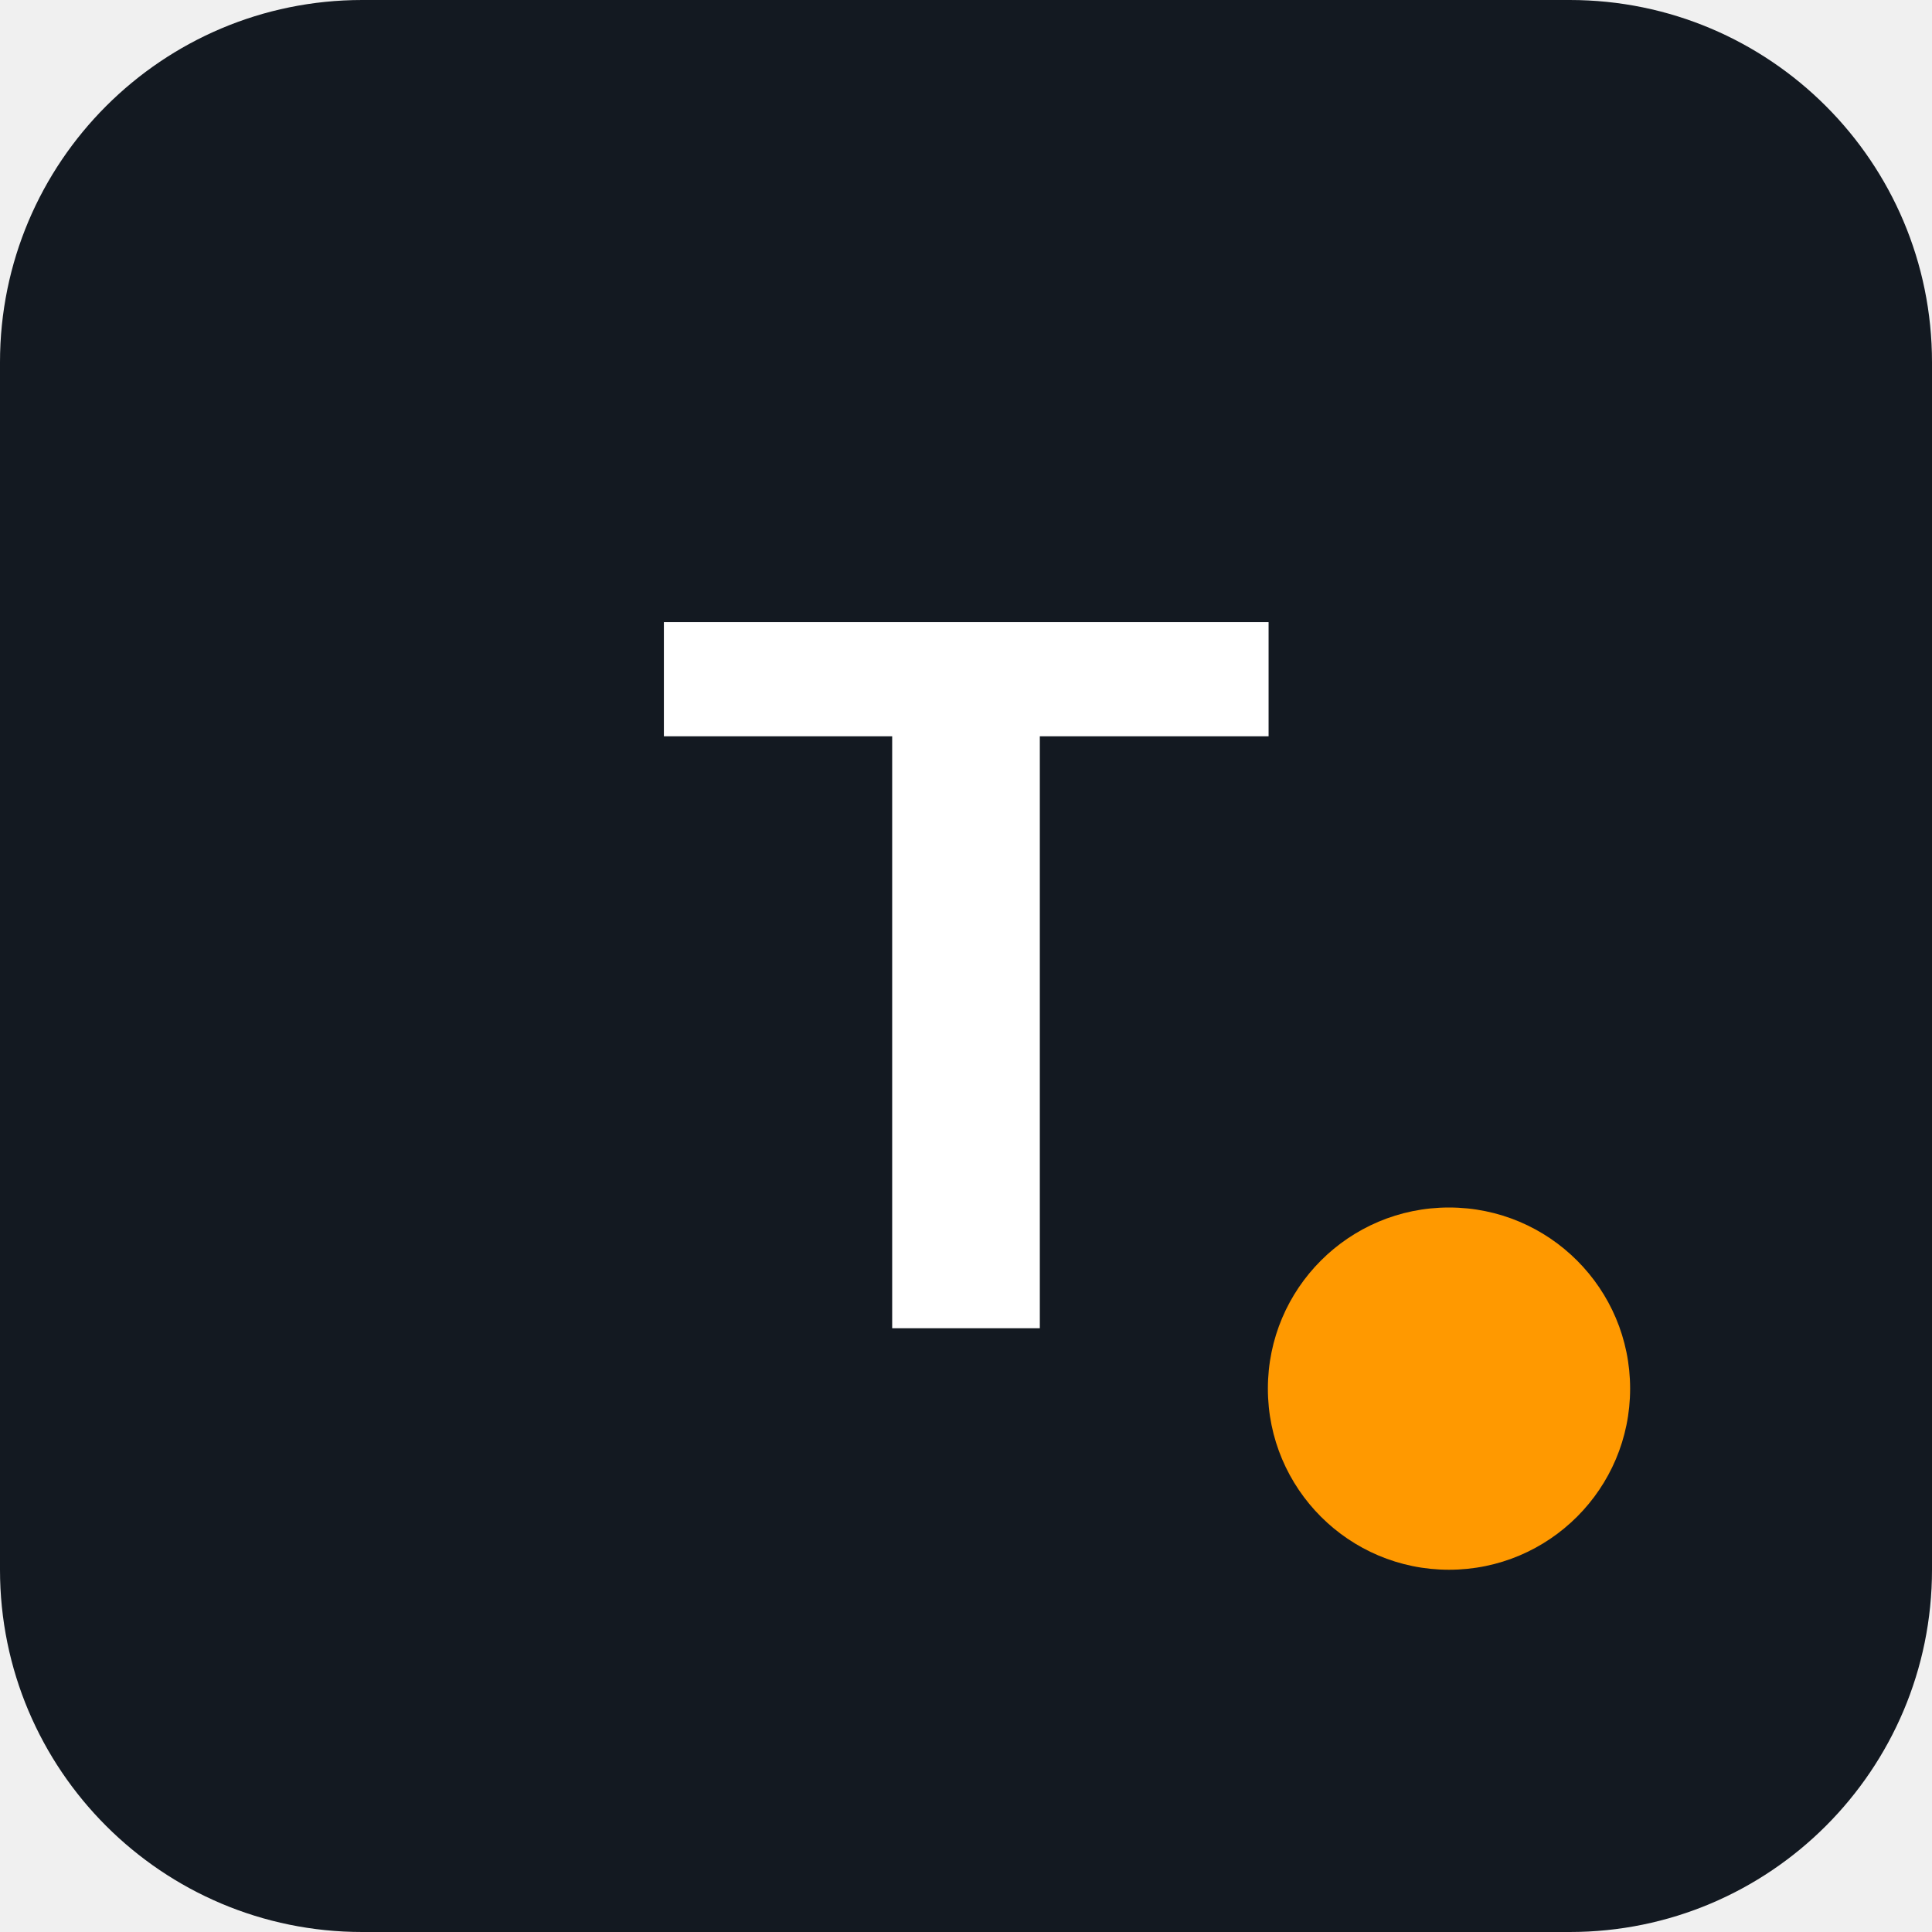
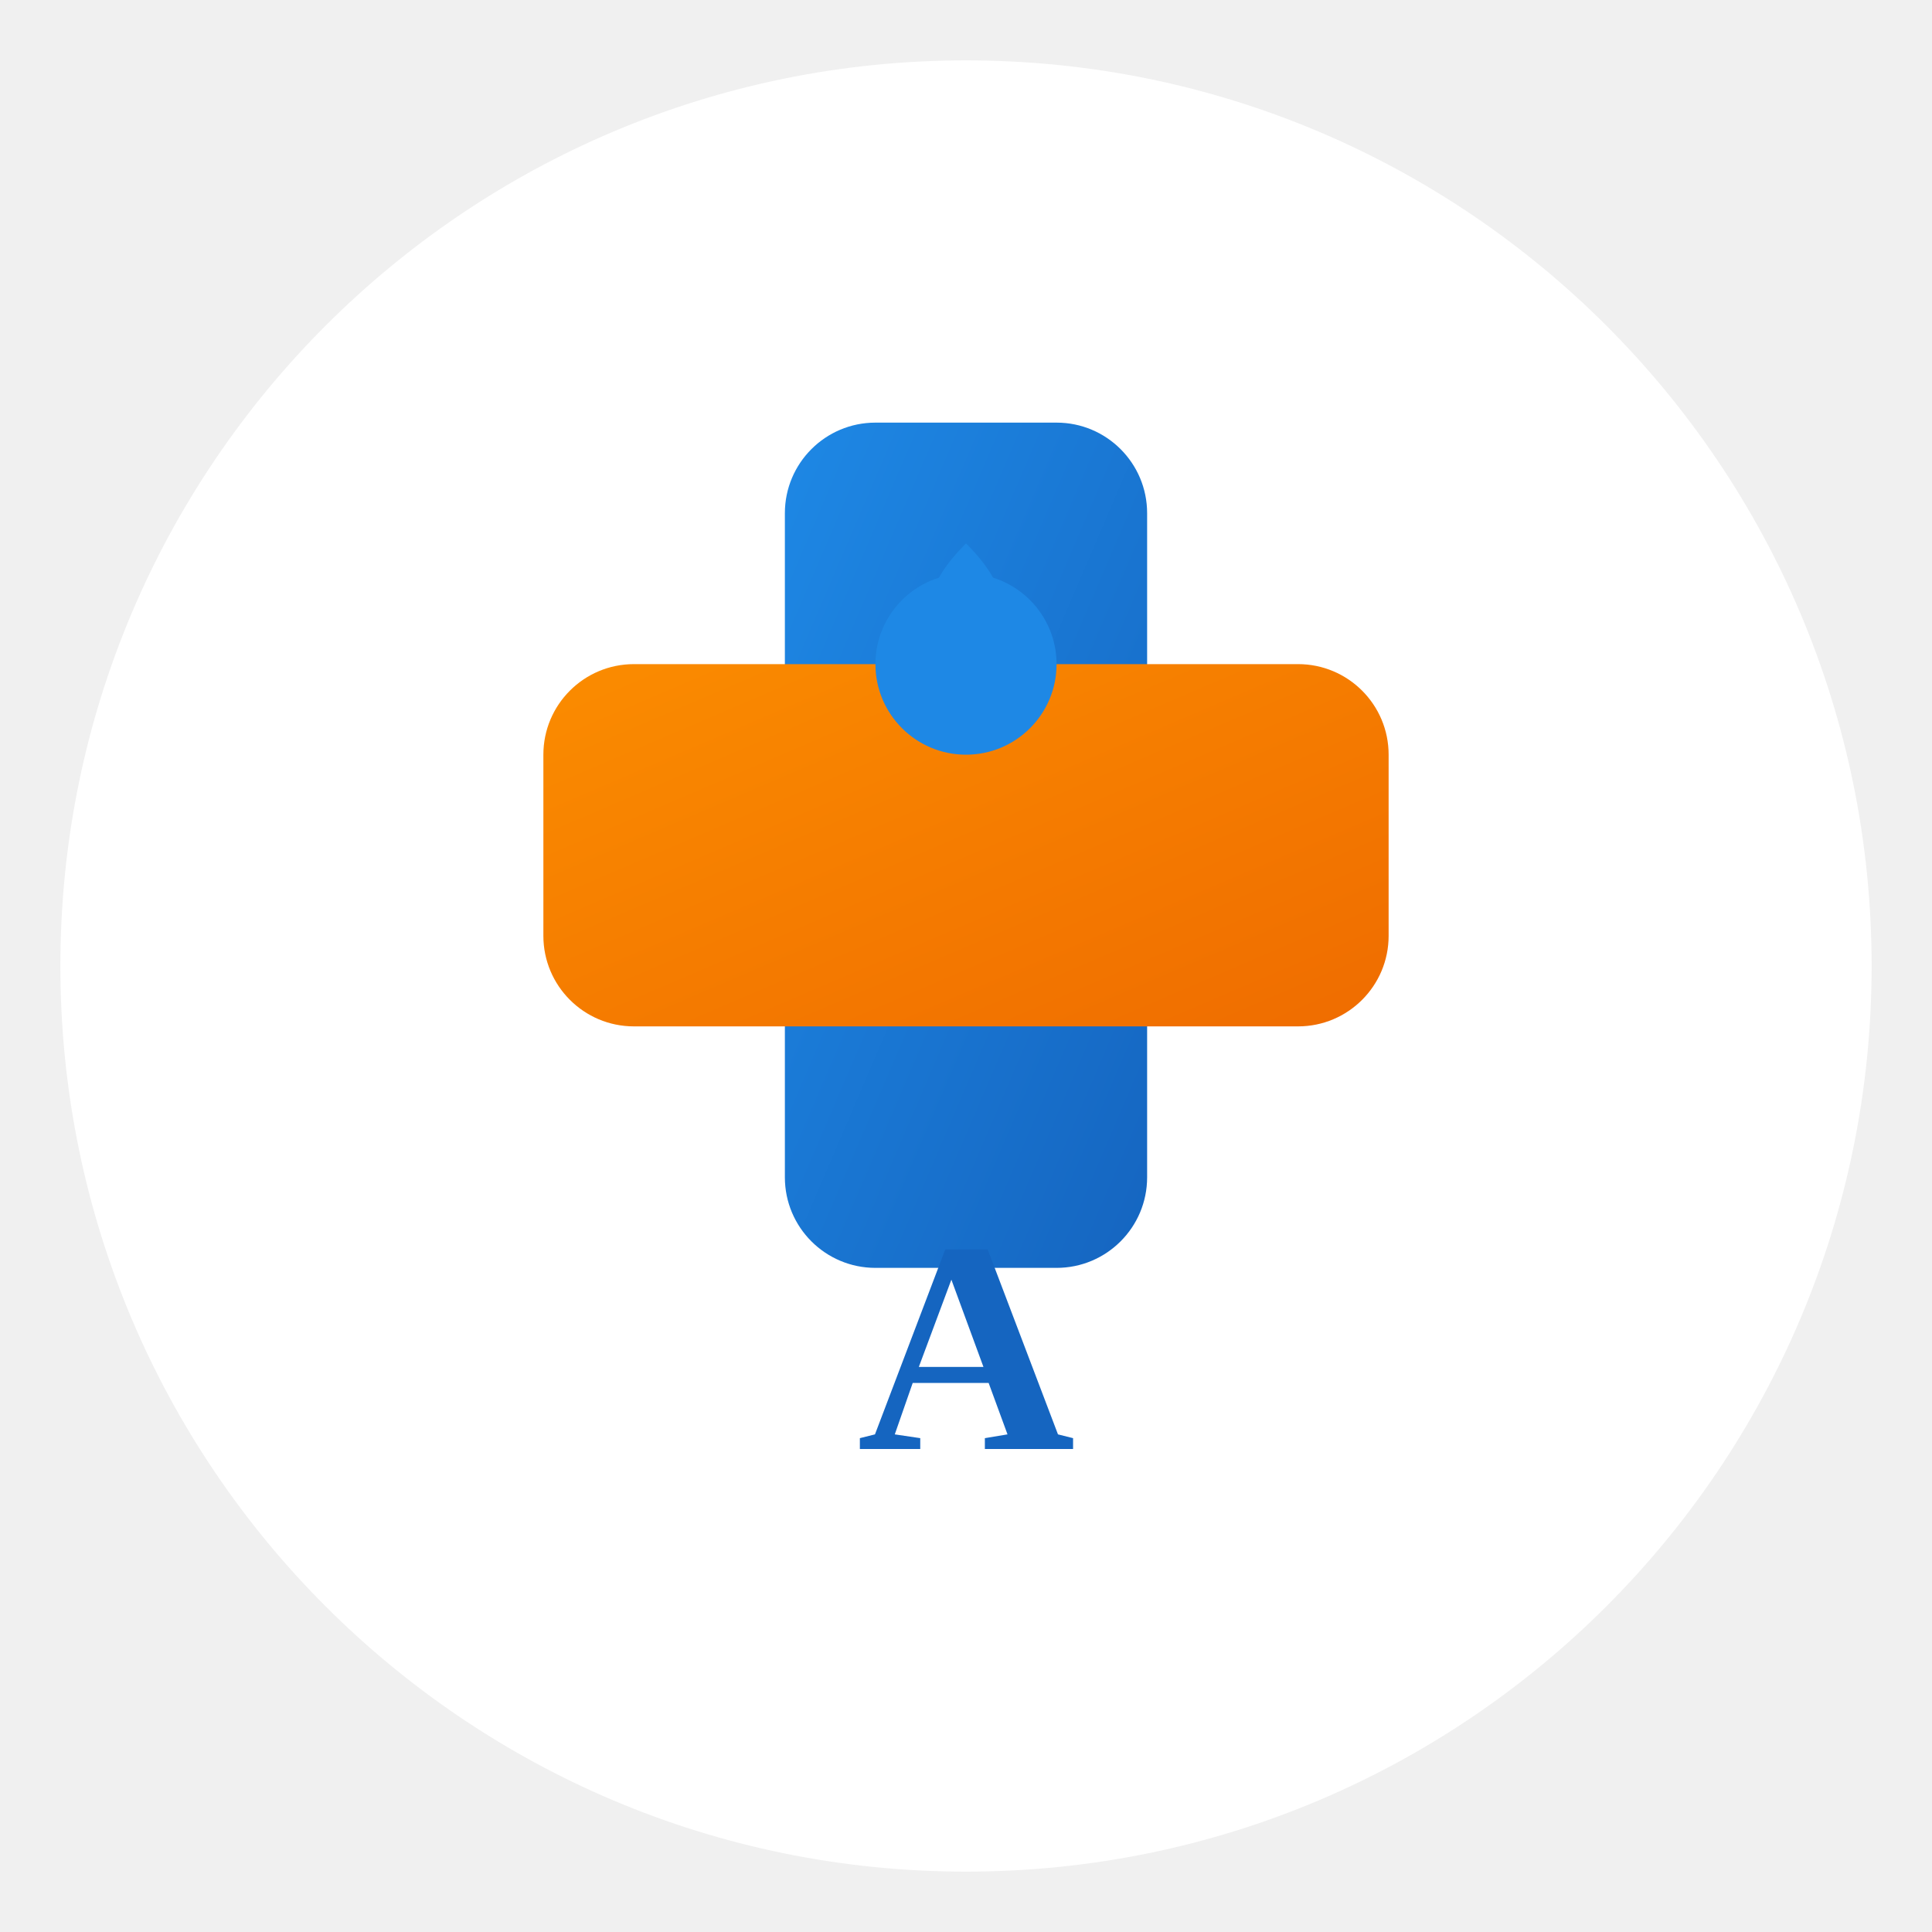
<svg xmlns="http://www.w3.org/2000/svg" viewBox="0 0 64 64">
-   <rect width="64" height="64" rx="12" fill="#131921" />
-   <text x="32" y="44" font-family="Arial, sans-serif" font-size="34" font-weight="bold" fill="#ffffff" text-anchor="middle">T</text>
-   <circle cx="48" cy="46" r="6" fill="#ff9900" />
+   <defs>
+     <linearGradient id="blue" x1="0" y1="0" x2="1" y2="1">
+       <stop offset="0%" stop-color="#1e88e5" />
+       <stop offset="100%" stop-color="#1565c0" />
+     </linearGradient>
+     <linearGradient id="orange" x1="0" y1="0" x2="1" y2="1">
+       <stop offset="0%" stop-color="#fb8c00" />
+       <stop offset="100%" stop-color="#ef6c00" />
+     </linearGradient>
+   </defs>
+   <circle cx="32" cy="32" r="30" fill="#ffffff" />
+   <g transform="translate(32 28)">
+     <rect x="-6" y="-14" width="12" height="28" rx="3" fill="url(#blue)" />
+     <rect x="-14" y="-6" width="28" height="12" rx="3" fill="url(#orange)" />
+   </g>
+   <circle cx="32" cy="22" r="3" fill="#1e88e5" />
+   <path d="M32 18 C28 22, 36 22, 32 18" fill="#1e88e5" />
+   <text x="32" y="48" text-anchor="middle" font-size="10" font-weight="bold" fill="#1565c0">
+     A
+   </text>
</svg>
